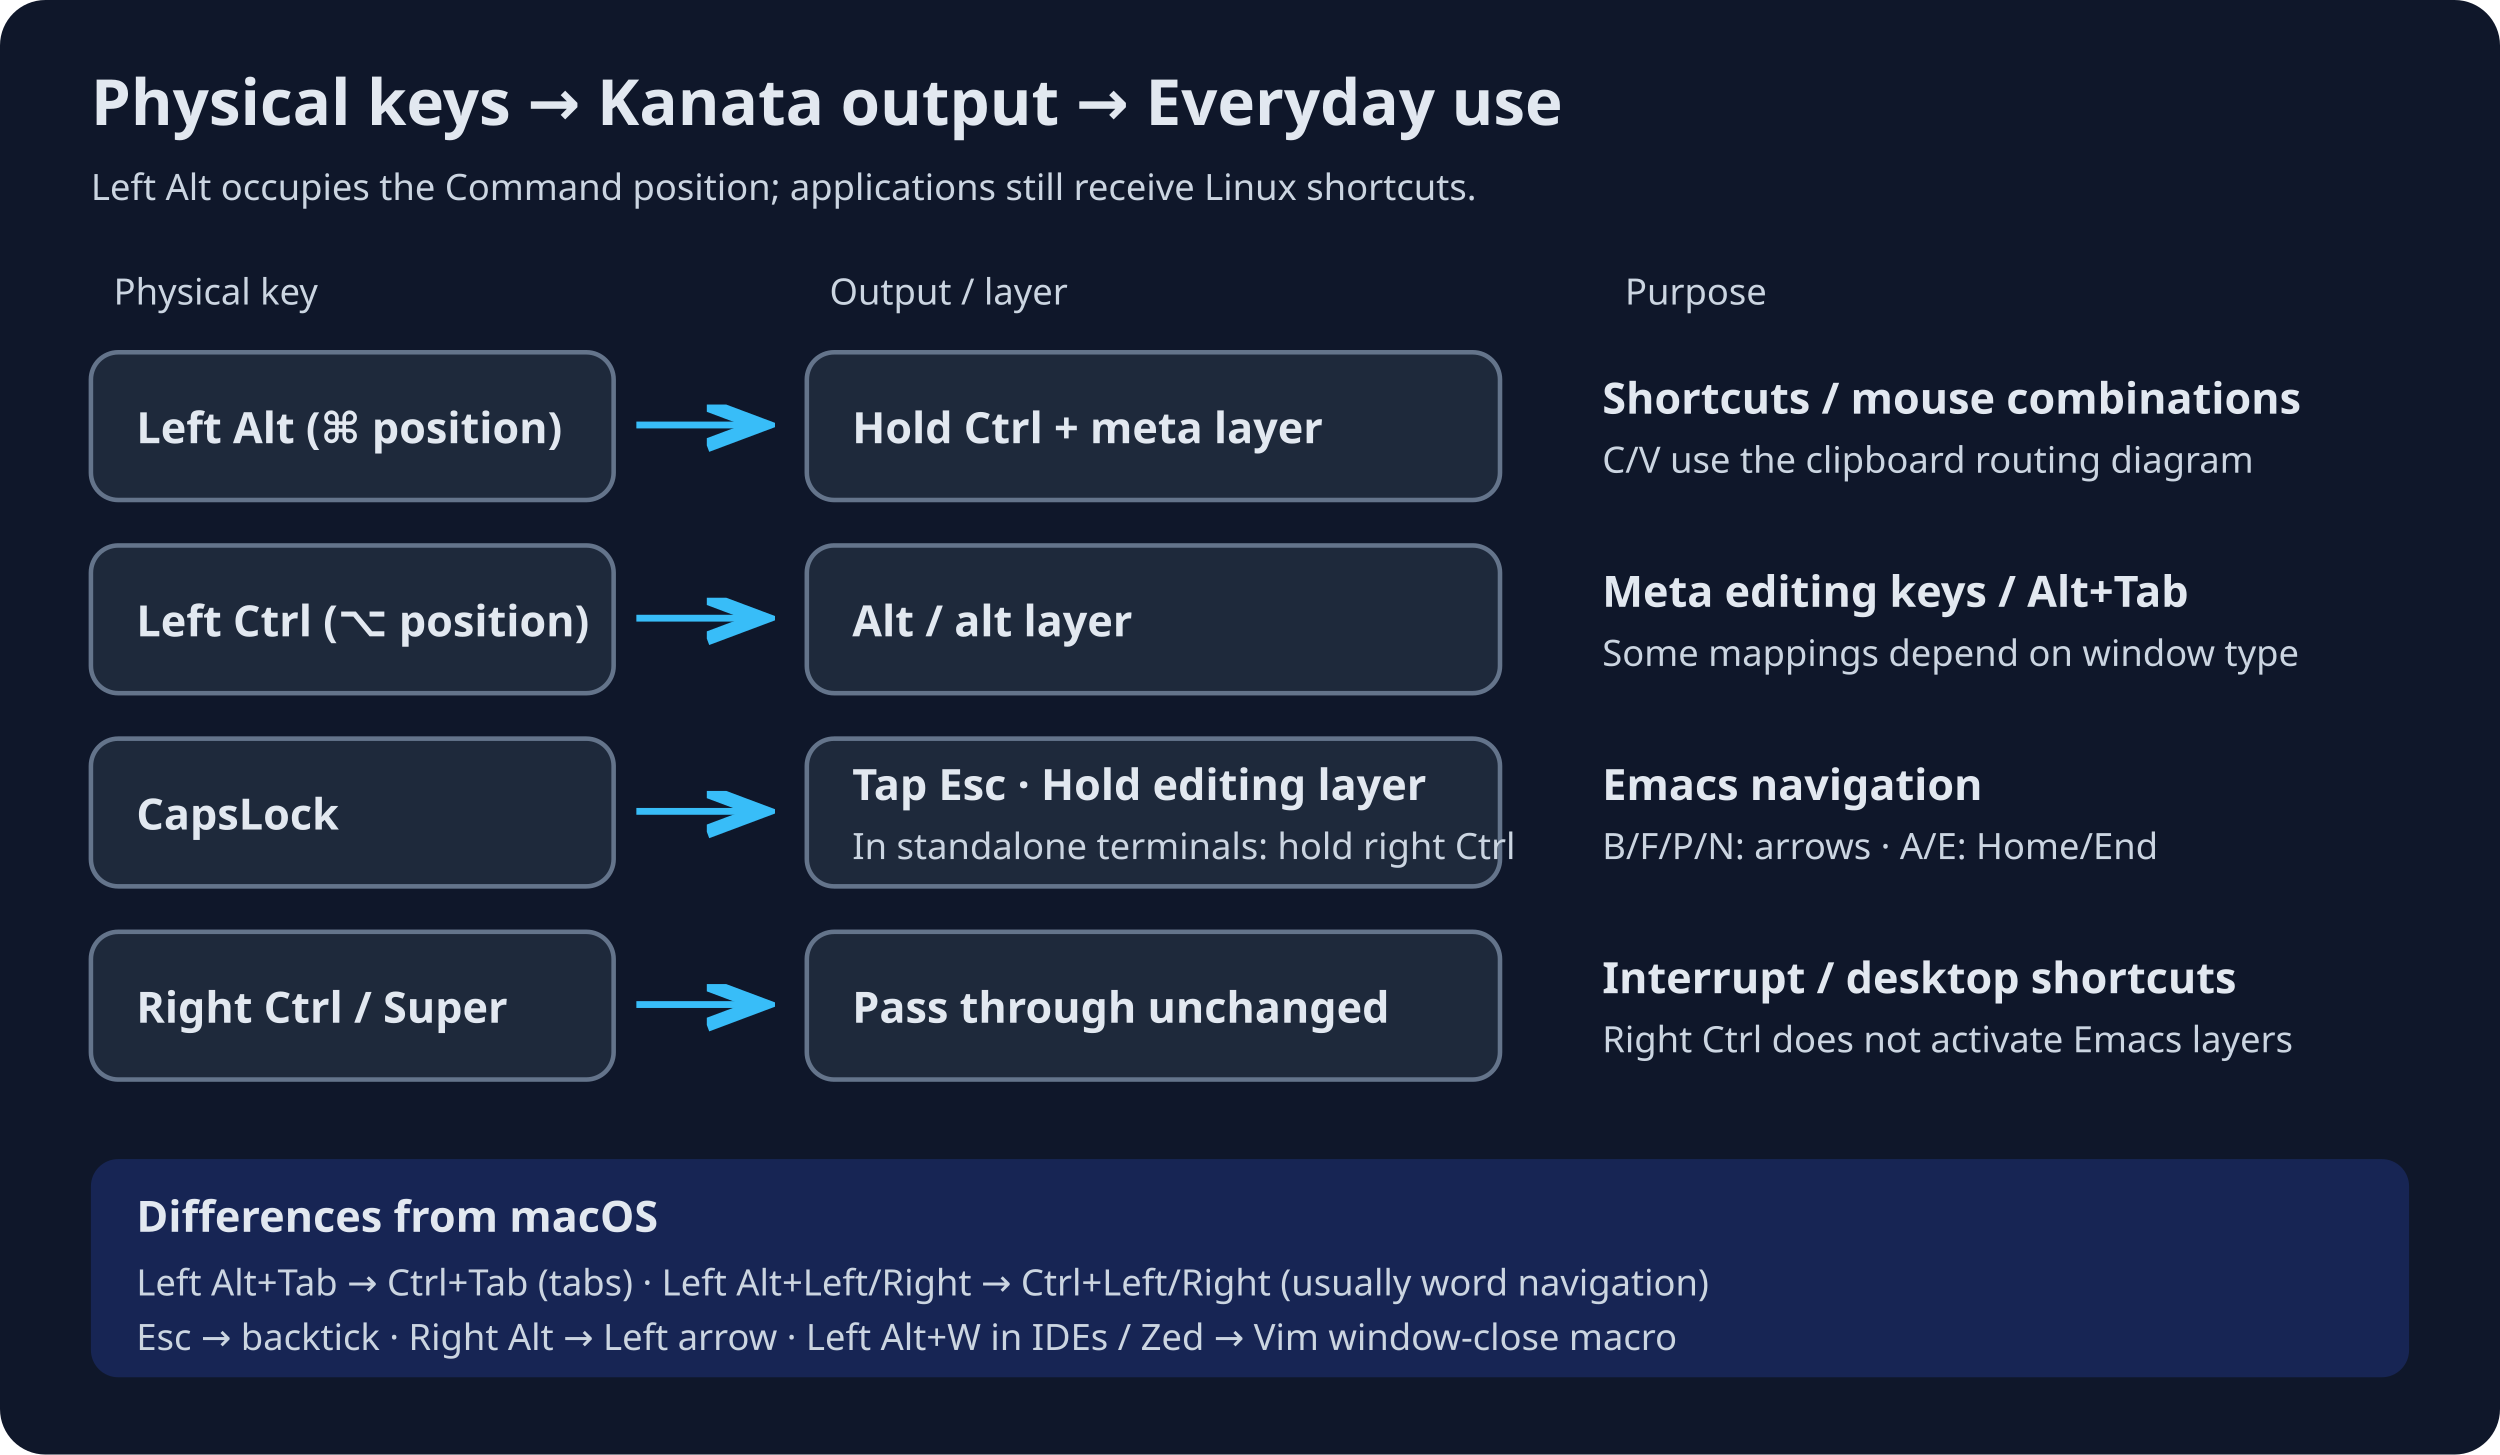
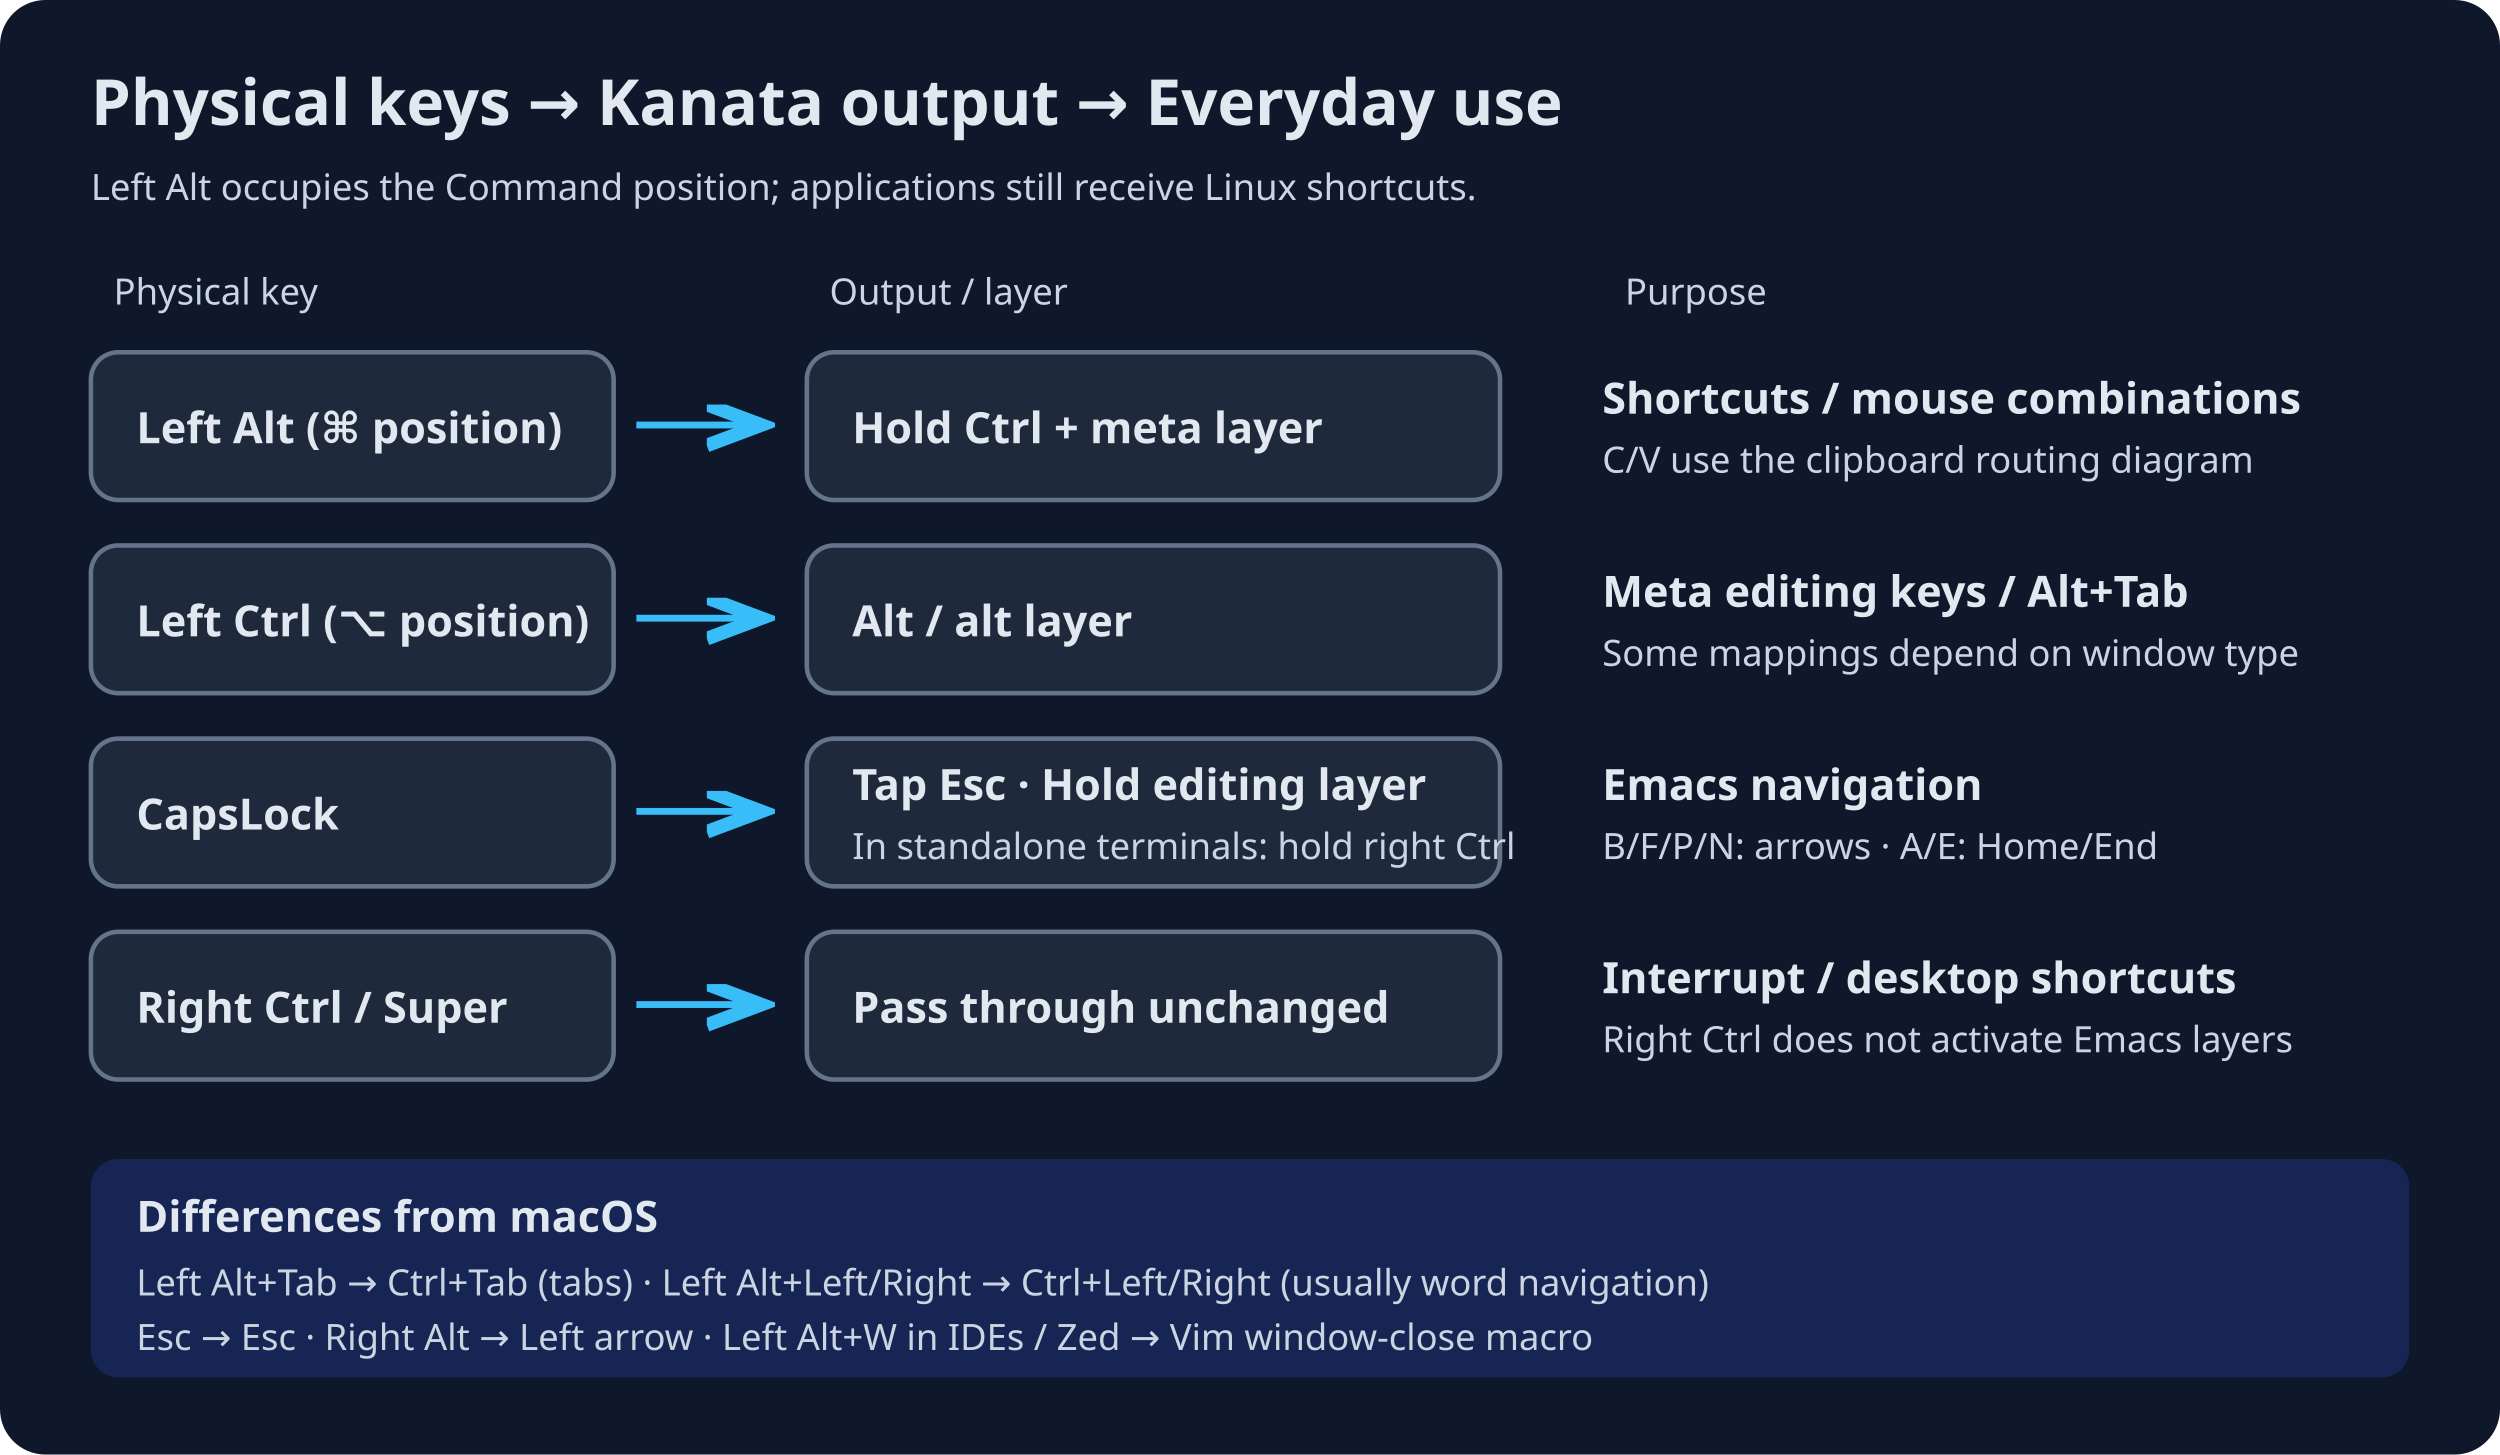
<svg xmlns="http://www.w3.org/2000/svg" width="1100" height="640" viewBox="0 0 1100 640" role="img" aria-labelledby="title desc" lang="en">
  <defs>
    <style>text{font-family:system-ui,sans-serif;fill:#e2e8f0}.h{font-size:28px;font-weight:700}.label{font-size:19px;font-weight:600}.small{font-size:16px;fill:#cbd5e1}.key{fill:#1e293b;stroke:#64748b;stroke-width:2}.arrow{stroke:#38bdf8;stroke-width:3;marker-end:url(#a)}</style>
    <marker id="a" markerWidth="10" markerHeight="10" refX="8" refY="3" orient="auto">
      <path d="M0 0L8 3L0 6" fill="none" stroke="#38bdf8" stroke-width="2" />
    </marker>
  </defs>
  <rect width="1100" height="640" rx="20" fill="#0f172a" />
  <text x="40" y="55" class="h">Physical keys → Kanata output → Everyday use</text>
  <text x="40" y="88" class="small">Left Alt occupies the Command position; applications still receive Linux shortcuts.</text>
  <text x="50" y="134" class="small">Physical key</text>
  <text x="365" y="134" class="small">Output / layer</text>
  <text x="715" y="134" class="small">Purpose</text>
  <g>
    <rect x="40" y="155" width="230" height="65" rx="12" class="key" />
    <text x="60" y="195" class="label">Left Alt (⌘ position)</text>
    <path d="M280 187H335" class="arrow" />
    <rect x="355" y="155" width="305" height="65" rx="12" class="key" />
    <text x="375" y="195" class="label">Hold Ctrl + meta layer</text>
    <text x="705" y="182" class="label">Shortcuts / mouse combinations</text>
    <text x="705" y="208" class="small">C/V use the clipboard routing diagram</text>
    <rect x="40" y="240" width="230" height="65" rx="12" class="key" />
    <text x="60" y="280" class="label">Left Ctrl (⌥ position)</text>
    <path d="M280 272H335" class="arrow" />
    <rect x="355" y="240" width="305" height="65" rx="12" class="key" />
    <text x="375" y="280" class="label">Alt / alt layer</text>
    <text x="705" y="267" class="label">Meta editing keys / Alt+Tab</text>
    <text x="705" y="293" class="small">Some mappings depend on window type</text>
    <rect x="40" y="325" width="230" height="65" rx="12" class="key" />
    <text x="60" y="365" class="label">CapsLock</text>
    <path d="M280 357H335" class="arrow" />
    <rect x="355" y="325" width="305" height="65" rx="12" class="key" />
    <text x="375" y="352" class="label">Tap Esc · Hold editing layer</text>
    <text x="375" y="378" class="small">In standalone terminals: hold right Ctrl</text>
    <text x="705" y="352" class="label">Emacs navigation</text>
    <text x="705" y="378" class="small">B/F/P/N: arrows · A/E: Home/End</text>
    <rect x="40" y="410" width="230" height="65" rx="12" class="key" />
    <text x="60" y="450" class="label">Right Ctrl / Super</text>
    <path d="M280 442H335" class="arrow" />
    <rect x="355" y="410" width="305" height="65" rx="12" class="key" />
    <text x="375" y="450" class="label">Pass through unchanged</text>
    <text x="705" y="437" class="label">Interrupt / desktop shortcuts</text>
    <text x="705" y="463" class="small">Right Ctrl does not activate Emacs layers</text>
  </g>
  <rect x="40" y="510" width="1020" height="96" rx="12" fill="#172554" />
  <text x="60" y="542" class="label">Differences from macOS</text>
  <text x="60" y="570" class="small">Left Alt+Tab → Ctrl+Tab (tabs) · Left Alt+Left/Right → Ctrl+Left/Right (usually word navigation)</text>
-   <text x="60" y="594" class="small">Esc → backtick · Right Alt → Left arrow · Left Alt+W in IDEs / Zed → Vim window-close macro</text>
+   <text x="60" y="594" class="small">Esc → Esc · Right Alt → Left arrow · Left Alt+W in IDEs / Zed → Vim window-close macro</text>
</svg>
